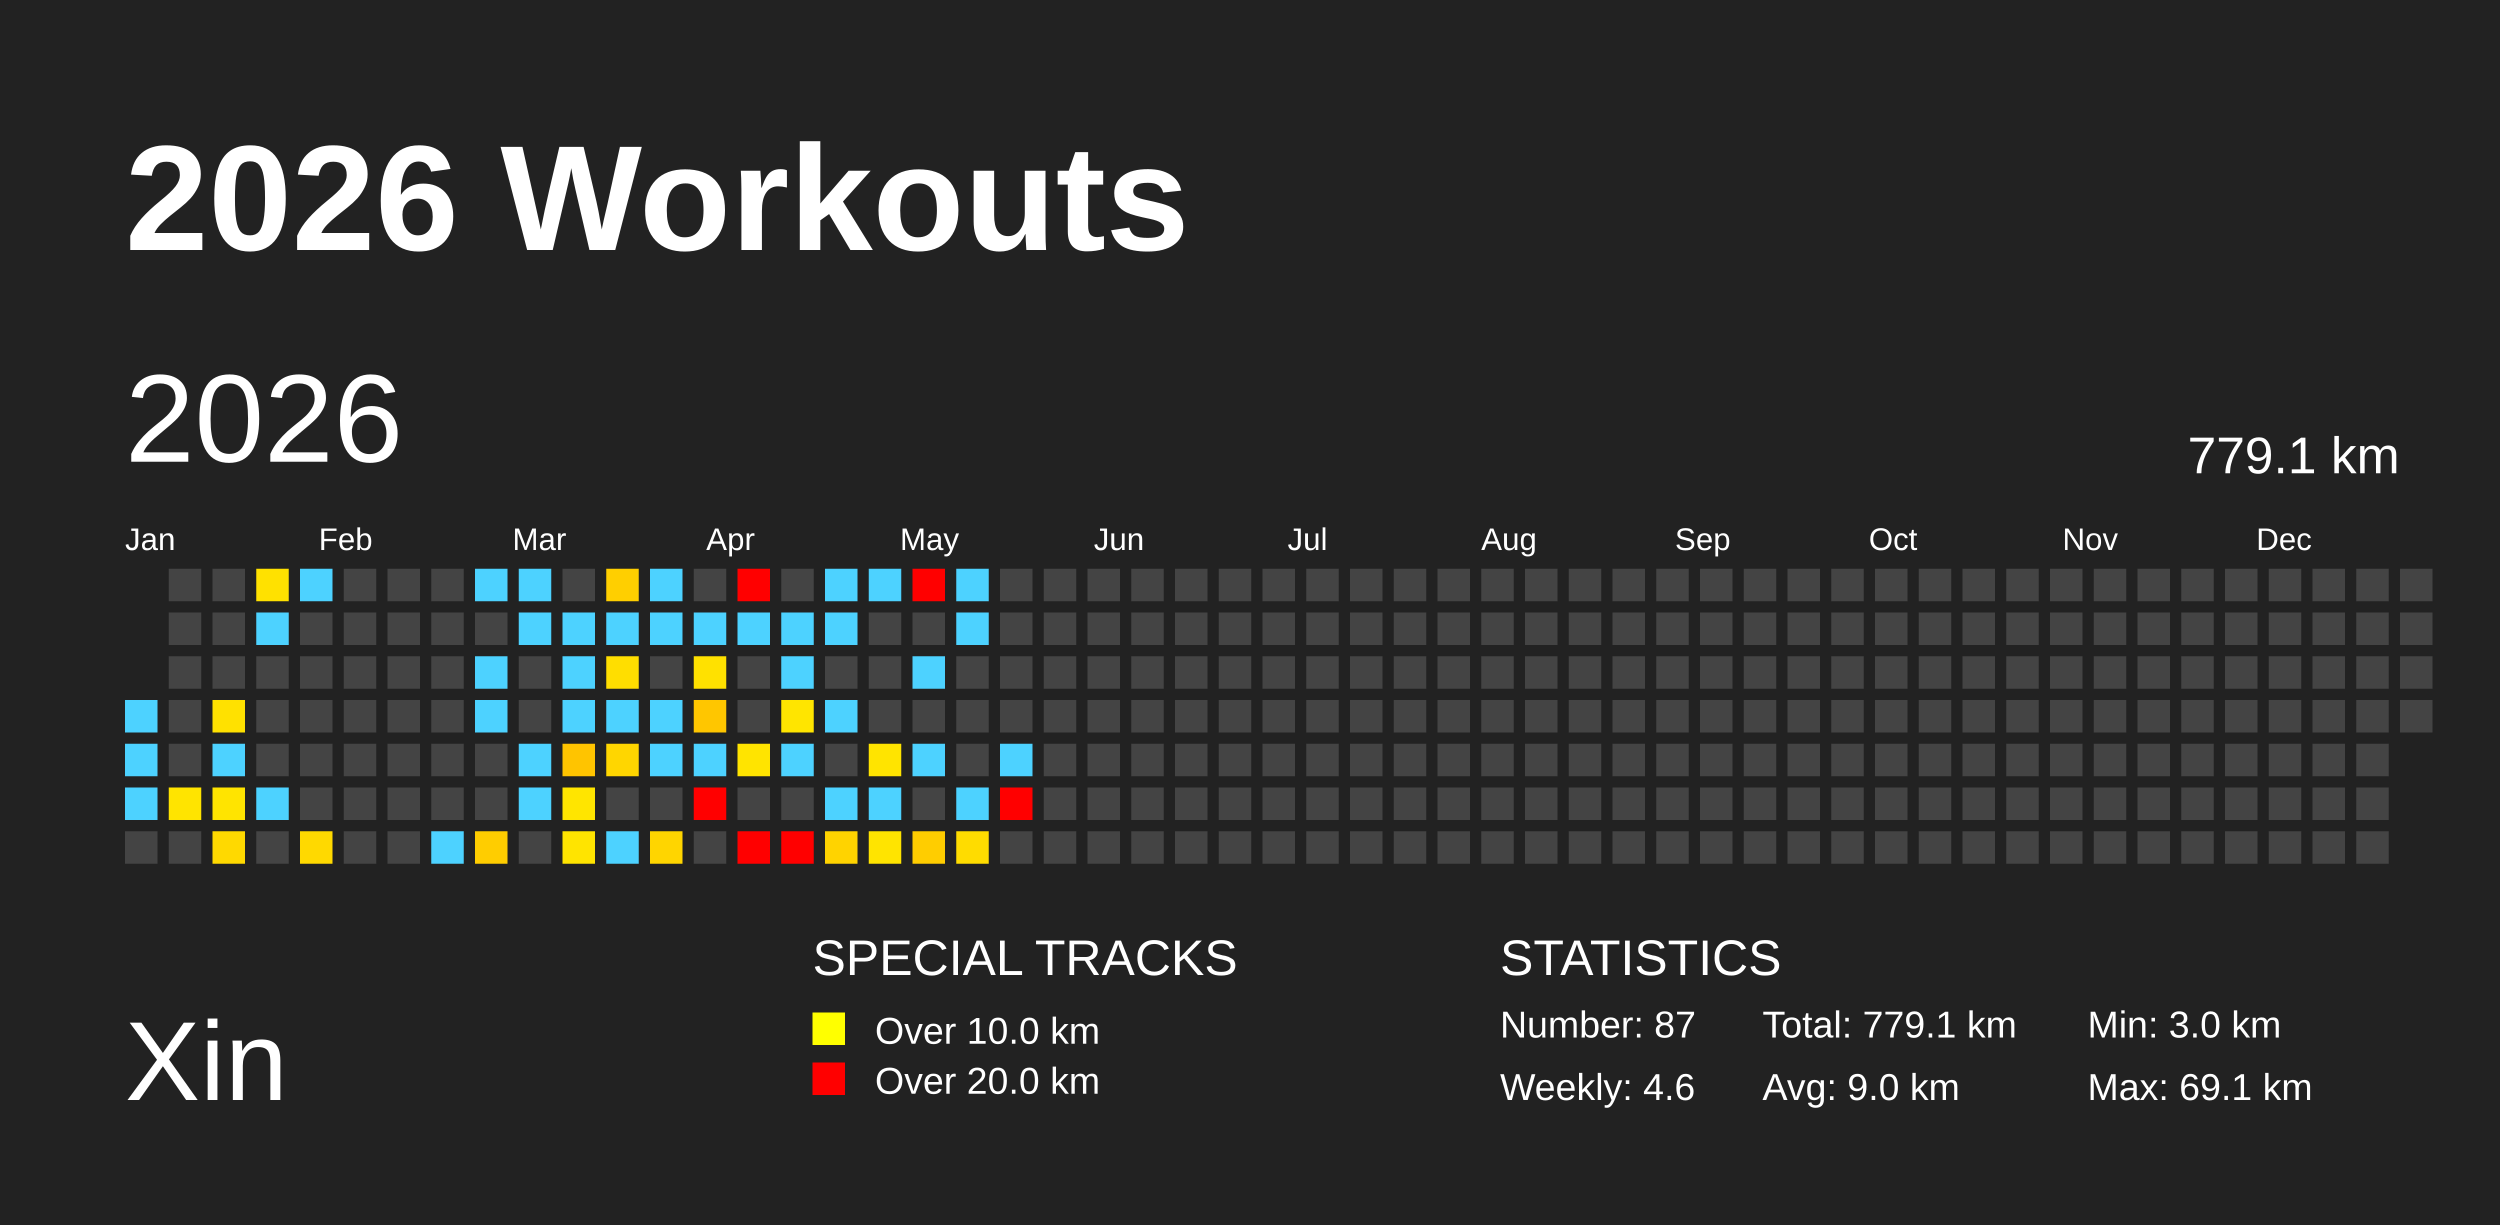
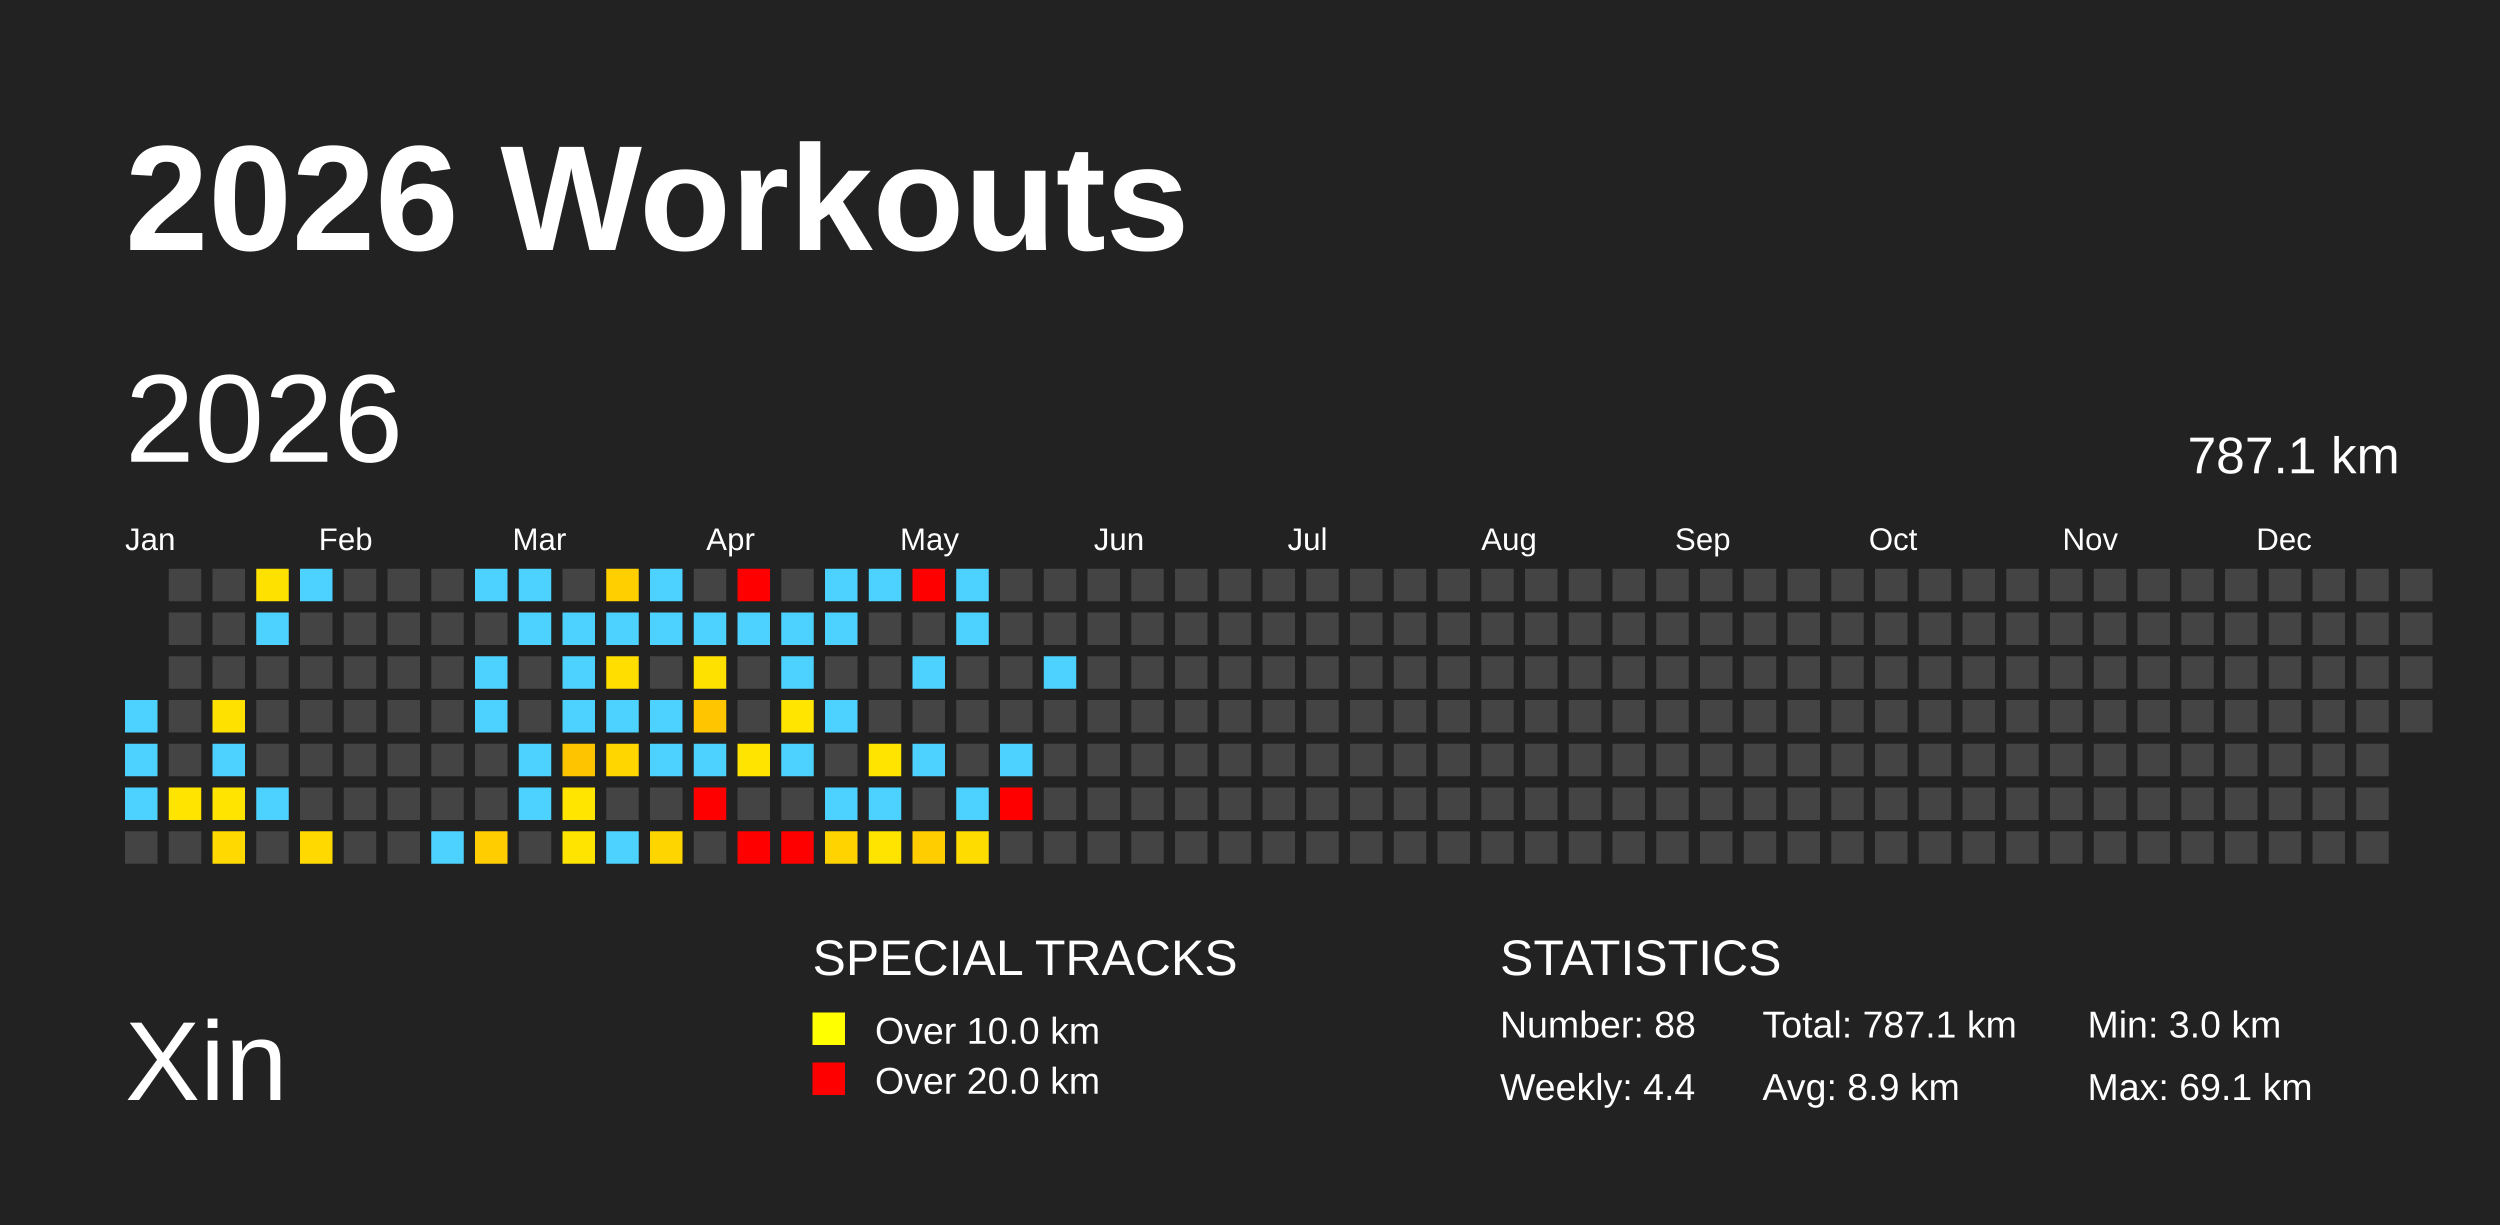
<svg xmlns="http://www.w3.org/2000/svg" baseProfile="full" height="98mm" version="1.1" viewBox="0,0,200,98" width="200mm">
  <defs />
  <rect fill="#222222" height="98" width="200" x="0" y="0" />
  <text fill="#FFFFFF" style="font-size:12px; font-family:Arial; font-weight:bold;" x="10" y="20">2026 Workouts</text>
  <text fill="#FFFFFF" style="font-size:9px; font-family:Arial" x="10" y="88">Xin</text>
  <text fill="#FFFFFF" style="font-size:4px; font-family:Arial" x="65" y="78">SPECIAL TRACKS</text>
  <rect fill="yellow" height="2.6" width="2.6" x="65" y="81" />
  <text fill="#FFFFFF" style="font-size:3px; font-family:Arial" x="70" y="83.5">Over 10.0 km</text>
  <rect fill="red" height="2.6" width="2.6" x="65" y="85" />
  <text fill="#FFFFFF" style="font-size:3px; font-family:Arial" x="70" y="87.5">Over 20.0 km</text>
  <text fill="#FFFFFF" style="font-size:4px; font-family:Arial" x="120" y="78">STATISTICS</text>
-   <text fill="#FFFFFF" style="font-size:3px; font-family:Arial" x="120" y="83">Number: 87</text>
-   <text fill="#FFFFFF" style="font-size:3px; font-family:Arial" x="120" y="88">Weekly: 4.6</text>
-   <text fill="#FFFFFF" style="font-size:3px; font-family:Arial" x="141" y="83">Total: 779.1 km</text>
-   <text fill="#FFFFFF" style="font-size:3px; font-family:Arial" x="141" y="88">Avg: 9.0 km</text>
+   <text fill="#FFFFFF" style="font-size:3px; font-family:Arial" x="120" y="83">Number: 88</text>
+   <text fill="#FFFFFF" style="font-size:3px; font-family:Arial" x="120" y="88">Weekly: 4.4</text>
+   <text fill="#FFFFFF" style="font-size:3px; font-family:Arial" x="141" y="83">Total: 787.1 km</text>
+   <text fill="#FFFFFF" style="font-size:3px; font-family:Arial" x="141" y="88">Avg: 8.9 km</text>
  <text fill="#FFFFFF" style="font-size:3px; font-family:Arial" x="167" y="83">Min: 3.0 km</text>
  <text fill="#FFFFFF" style="font-size:3px; font-family:Arial" x="167" y="88">Max: 69.1 km</text>
  <text dominant-baseline="hanging" fill="#FFFFFF" style="font-size:10.0px; font-family:Arial;" x="10" y="30">2026</text>
-   <text dominant-baseline="hanging" fill="#FFFFFF" style="font-size:4.125px; font-family:Arial;" x="175" y="35">779.1 km</text>
+   <text dominant-baseline="hanging" fill="#FFFFFF" style="font-size:4.125px; font-family:Arial;" x="175" y="35">787.1 km</text>
  <text fill="#FFFFFF" style="font-size:2.5px; font-family:Arial" x="10.0" y="44">Jan</text>
  <text fill="#FFFFFF" style="font-size:2.5px; font-family:Arial" x="25.5" y="44">Feb</text>
  <text fill="#FFFFFF" style="font-size:2.5px; font-family:Arial" x="41.0" y="44">Mar</text>
  <text fill="#FFFFFF" style="font-size:2.5px; font-family:Arial" x="56.5" y="44">Apr</text>
  <text fill="#FFFFFF" style="font-size:2.5px; font-family:Arial" x="72.0" y="44">May</text>
  <text fill="#FFFFFF" style="font-size:2.5px; font-family:Arial" x="87.5" y="44">Jun</text>
  <text fill="#FFFFFF" style="font-size:2.5px; font-family:Arial" x="103.0" y="44">Jul</text>
  <text fill="#FFFFFF" style="font-size:2.5px; font-family:Arial" x="118.5" y="44">Aug</text>
  <text fill="#FFFFFF" style="font-size:2.5px; font-family:Arial" x="134.0" y="44">Sep</text>
  <text fill="#FFFFFF" style="font-size:2.5px; font-family:Arial" x="149.5" y="44">Oct</text>
  <text fill="#FFFFFF" style="font-size:2.5px; font-family:Arial" x="165.0" y="44">Nov</text>
  <text fill="#FFFFFF" style="font-size:2.5px; font-family:Arial" x="180.5" y="44">Dec</text>
  <rect fill="#4dd2ff" height="2.6" width="2.6" x="10.0" y="56.0" />
  <rect fill="#4dd2ff" height="2.6" width="2.6" x="10.0" y="59.5" />
  <rect fill="#4dd2ff" height="2.6" width="2.6" x="10.0" y="63.0" />
  <rect fill="#444444" height="2.6" width="2.6" x="10.0" y="66.5" />
  <rect fill="#444444" height="2.6" width="2.6" x="13.5" y="45.5" />
  <rect fill="#444444" height="2.6" width="2.6" x="13.5" y="49.0" />
  <rect fill="#444444" height="2.6" width="2.6" x="13.5" y="52.5" />
  <rect fill="#444444" height="2.6" width="2.6" x="13.5" y="56.0" />
  <rect fill="#444444" height="2.6" width="2.6" x="13.5" y="59.5" />
  <rect fill="#ffe400" height="2.6" width="2.6" x="13.5" y="63.0" />
  <rect fill="#444444" height="2.6" width="2.6" x="13.5" y="66.5" />
  <rect fill="#444444" height="2.6" width="2.6" x="17.0" y="45.5" />
  <rect fill="#444444" height="2.6" width="2.6" x="17.0" y="49.0" />
  <rect fill="#444444" height="2.6" width="2.6" x="17.0" y="52.5" />
  <rect fill="#ffe100" height="2.6" width="2.6" x="17.0" y="56.0" />
  <rect fill="#4dd2ff" height="2.6" width="2.6" x="17.0" y="59.5" />
  <rect fill="#ffe400" height="2.6" width="2.6" x="17.0" y="63.0" />
  <rect fill="#ffd900" height="2.6" width="2.6" x="17.0" y="66.5" />
  <rect fill="#ffe100" height="2.6" width="2.6" x="20.5" y="45.5" />
  <rect fill="#4dd2ff" height="2.6" width="2.6" x="20.5" y="49.0" />
  <rect fill="#444444" height="2.6" width="2.6" x="20.5" y="52.5" />
  <rect fill="#444444" height="2.6" width="2.6" x="20.5" y="56.0" />
  <rect fill="#444444" height="2.6" width="2.6" x="20.5" y="59.5" />
  <rect fill="#4dd2ff" height="2.6" width="2.6" x="20.5" y="63.0" />
  <rect fill="#444444" height="2.6" width="2.6" x="20.5" y="66.5" />
  <rect fill="#4dd2ff" height="2.6" width="2.6" x="24.0" y="45.5" />
  <rect fill="#444444" height="2.6" width="2.6" x="24.0" y="49.0" />
  <rect fill="#444444" height="2.6" width="2.6" x="24.0" y="52.5" />
  <rect fill="#444444" height="2.6" width="2.6" x="24.0" y="56.0" />
  <rect fill="#444444" height="2.6" width="2.6" x="24.0" y="59.5" />
  <rect fill="#444444" height="2.6" width="2.6" x="24.0" y="63.0" />
  <rect fill="#ffd900" height="2.6" width="2.6" x="24.0" y="66.5" />
  <rect fill="#444444" height="2.6" width="2.6" x="27.5" y="45.5" />
  <rect fill="#444444" height="2.6" width="2.6" x="27.5" y="49.0" />
  <rect fill="#444444" height="2.6" width="2.6" x="27.5" y="52.5" />
  <rect fill="#444444" height="2.6" width="2.6" x="27.5" y="56.0" />
  <rect fill="#444444" height="2.6" width="2.6" x="27.5" y="59.5" />
  <rect fill="#444444" height="2.6" width="2.6" x="27.5" y="63.0" />
  <rect fill="#444444" height="2.6" width="2.6" x="27.5" y="66.5" />
  <rect fill="#444444" height="2.6" width="2.6" x="31.0" y="45.5" />
  <rect fill="#444444" height="2.6" width="2.6" x="31.0" y="49.0" />
  <rect fill="#444444" height="2.6" width="2.6" x="31.0" y="52.5" />
  <rect fill="#444444" height="2.6" width="2.6" x="31.0" y="56.0" />
  <rect fill="#444444" height="2.6" width="2.6" x="31.0" y="59.5" />
  <rect fill="#444444" height="2.6" width="2.6" x="31.0" y="63.0" />
  <rect fill="#444444" height="2.6" width="2.6" x="31.0" y="66.5" />
  <rect fill="#444444" height="2.6" width="2.6" x="34.5" y="45.5" />
  <rect fill="#444444" height="2.6" width="2.6" x="34.5" y="49.0" />
  <rect fill="#444444" height="2.6" width="2.6" x="34.5" y="52.5" />
  <rect fill="#444444" height="2.6" width="2.6" x="34.5" y="56.0" />
  <rect fill="#444444" height="2.6" width="2.6" x="34.5" y="59.5" />
  <rect fill="#444444" height="2.6" width="2.6" x="34.5" y="63.0" />
  <rect fill="#4dd2ff" height="2.6" width="2.6" x="34.5" y="66.5" />
  <rect fill="#4dd2ff" height="2.6" width="2.6" x="38.0" y="45.5" />
  <rect fill="#444444" height="2.6" width="2.6" x="38.0" y="49.0" />
  <rect fill="#4dd2ff" height="2.6" width="2.6" x="38.0" y="52.5" />
  <rect fill="#4dd2ff" height="2.6" width="2.6" x="38.0" y="56.0" />
  <rect fill="#444444" height="2.6" width="2.6" x="38.0" y="59.5" />
  <rect fill="#444444" height="2.6" width="2.6" x="38.0" y="63.0" />
  <rect fill="#ffcd00" height="2.6" width="2.6" x="38.0" y="66.5" />
  <rect fill="#4dd2ff" height="2.6" width="2.6" x="41.5" y="45.5" />
  <rect fill="#4dd2ff" height="2.6" width="2.6" x="41.5" y="49.0" />
  <rect fill="#444444" height="2.6" width="2.6" x="41.5" y="52.5" />
  <rect fill="#444444" height="2.6" width="2.6" x="41.5" y="56.0" />
  <rect fill="#4dd2ff" height="2.6" width="2.6" x="41.5" y="59.5" />
  <rect fill="#4dd2ff" height="2.6" width="2.6" x="41.5" y="63.0" />
  <rect fill="#444444" height="2.6" width="2.6" x="41.5" y="66.5" />
  <rect fill="#444444" height="2.6" width="2.6" x="45.0" y="45.5" />
  <rect fill="#4dd2ff" height="2.6" width="2.6" x="45.0" y="49.0" />
  <rect fill="#4dd2ff" height="2.6" width="2.6" x="45.0" y="52.5" />
  <rect fill="#4dd2ff" height="2.6" width="2.6" x="45.0" y="56.0" />
  <rect fill="#ffc400" height="2.6" width="2.6" x="45.0" y="59.5" />
  <rect fill="#ffe500" height="2.6" width="2.6" x="45.0" y="63.0" />
  <rect fill="#ffe400" height="2.6" width="2.6" x="45.0" y="66.5" />
  <rect fill="#ffcf00" height="2.6" width="2.6" x="48.5" y="45.5" />
  <rect fill="#4dd2ff" height="2.6" width="2.6" x="48.5" y="49.0" />
  <rect fill="#ffde00" height="2.6" width="2.6" x="48.5" y="52.5" />
  <rect fill="#4dd2ff" height="2.6" width="2.6" x="48.5" y="56.0" />
  <rect fill="#ffd600" height="2.6" width="2.6" x="48.5" y="59.5" />
  <rect fill="#444444" height="2.6" width="2.6" x="48.5" y="63.0" />
  <rect fill="#4dd2ff" height="2.6" width="2.6" x="48.5" y="66.5" />
  <rect fill="#4dd2ff" height="2.6" width="2.6" x="52.0" y="45.5" />
  <rect fill="#4dd2ff" height="2.6" width="2.6" x="52.0" y="49.0" />
  <rect fill="#444444" height="2.6" width="2.6" x="52.0" y="52.5" />
  <rect fill="#4dd2ff" height="2.6" width="2.6" x="52.0" y="56.0" />
  <rect fill="#4dd2ff" height="2.6" width="2.6" x="52.0" y="59.5" />
  <rect fill="#444444" height="2.6" width="2.6" x="52.0" y="63.0" />
  <rect fill="#ffd500" height="2.6" width="2.6" x="52.0" y="66.5" />
  <rect fill="#444444" height="2.6" width="2.6" x="55.5" y="45.5" />
  <rect fill="#4dd2ff" height="2.6" width="2.6" x="55.5" y="49.0" />
  <rect fill="#ffe100" height="2.6" width="2.6" x="55.5" y="52.5" />
  <rect fill="#ffc600" height="2.6" width="2.6" x="55.5" y="56.0" />
  <rect fill="#4dd2ff" height="2.6" width="2.6" x="55.5" y="59.5" />
  <rect fill="red" height="2.6" width="2.6" x="55.5" y="63.0" />
  <rect fill="#444444" height="2.6" width="2.6" x="55.5" y="66.5" />
  <rect fill="red" height="2.6" width="2.6" x="59.0" y="45.5" />
  <rect fill="#4dd2ff" height="2.6" width="2.6" x="59.0" y="49.0" />
  <rect fill="#444444" height="2.6" width="2.6" x="59.0" y="52.5" />
  <rect fill="#444444" height="2.6" width="2.6" x="59.0" y="56.0" />
  <rect fill="#ffe400" height="2.6" width="2.6" x="59.0" y="59.5" />
  <rect fill="#444444" height="2.6" width="2.6" x="59.0" y="63.0" />
  <rect fill="red" height="2.6" width="2.6" x="59.0" y="66.5" />
  <rect fill="#444444" height="2.6" width="2.6" x="62.5" y="45.5" />
  <rect fill="#4dd2ff" height="2.6" width="2.6" x="62.5" y="49.0" />
  <rect fill="#4dd2ff" height="2.6" width="2.6" x="62.5" y="52.5" />
  <rect fill="#ffe500" height="2.6" width="2.6" x="62.5" y="56.0" />
  <rect fill="#4dd2ff" height="2.6" width="2.6" x="62.5" y="59.5" />
  <rect fill="#444444" height="2.6" width="2.6" x="62.5" y="63.0" />
  <rect fill="red" height="2.6" width="2.6" x="62.5" y="66.5" />
  <rect fill="#4dd2ff" height="2.6" width="2.6" x="66.0" y="45.5" />
  <rect fill="#4dd2ff" height="2.6" width="2.6" x="66.0" y="49.0" />
  <rect fill="#444444" height="2.6" width="2.6" x="66.0" y="52.5" />
  <rect fill="#4dd2ff" height="2.6" width="2.6" x="66.0" y="56.0" />
  <rect fill="#444444" height="2.6" width="2.6" x="66.0" y="59.5" />
  <rect fill="#4dd2ff" height="2.6" width="2.6" x="66.0" y="63.0" />
  <rect fill="#ffd300" height="2.6" width="2.6" x="66.0" y="66.5" />
  <rect fill="#4dd2ff" height="2.6" width="2.6" x="69.5" y="45.5" />
  <rect fill="#444444" height="2.6" width="2.6" x="69.5" y="49.0" />
  <rect fill="#444444" height="2.6" width="2.6" x="69.5" y="52.5" />
  <rect fill="#444444" height="2.6" width="2.6" x="69.5" y="56.0" />
  <rect fill="#ffe400" height="2.6" width="2.6" x="69.5" y="59.5" />
  <rect fill="#4dd2ff" height="2.6" width="2.6" x="69.5" y="63.0" />
  <rect fill="#ffe400" height="2.6" width="2.6" x="69.5" y="66.5" />
  <rect fill="red" height="2.6" width="2.6" x="73.0" y="45.5" />
  <rect fill="#444444" height="2.6" width="2.6" x="73.0" y="49.0" />
  <rect fill="#4dd2ff" height="2.6" width="2.6" x="73.0" y="52.5" />
  <rect fill="#444444" height="2.6" width="2.6" x="73.0" y="56.0" />
  <rect fill="#4dd2ff" height="2.6" width="2.6" x="73.0" y="59.5" />
  <rect fill="#444444" height="2.6" width="2.6" x="73.0" y="63.0" />
  <rect fill="#ffcd00" height="2.6" width="2.6" x="73.0" y="66.5" />
  <rect fill="#4dd2ff" height="2.6" width="2.6" x="76.5" y="45.5" />
  <rect fill="#4dd2ff" height="2.6" width="2.6" x="76.5" y="49.0" />
  <rect fill="#444444" height="2.6" width="2.6" x="76.5" y="52.5" />
  <rect fill="#444444" height="2.6" width="2.6" x="76.5" y="56.0" />
  <rect fill="#444444" height="2.6" width="2.6" x="76.5" y="59.5" />
  <rect fill="#4dd2ff" height="2.6" width="2.6" x="76.5" y="63.0" />
  <rect fill="#ffdc00" height="2.6" width="2.6" x="76.5" y="66.5" />
  <rect fill="#444444" height="2.6" width="2.6" x="80.0" y="45.5" />
  <rect fill="#444444" height="2.6" width="2.6" x="80.0" y="49.0" />
  <rect fill="#444444" height="2.6" width="2.6" x="80.0" y="52.5" />
  <rect fill="#444444" height="2.6" width="2.6" x="80.0" y="56.0" />
  <rect fill="#4dd2ff" height="2.6" width="2.6" x="80.0" y="59.5" />
  <rect fill="red" height="2.6" width="2.6" x="80.0" y="63.0" />
  <rect fill="#444444" height="2.6" width="2.6" x="80.0" y="66.5" />
  <rect fill="#444444" height="2.6" width="2.6" x="83.5" y="45.5" />
  <rect fill="#444444" height="2.6" width="2.6" x="83.5" y="49.0" />
-   <rect fill="#444444" height="2.6" width="2.6" x="83.5" y="52.5" />
+   <rect fill="#4dd2ff" height="2.6" width="2.6" x="83.5" y="52.5" />
  <rect fill="#444444" height="2.6" width="2.6" x="83.5" y="56.0" />
  <rect fill="#444444" height="2.6" width="2.6" x="83.5" y="59.5" />
  <rect fill="#444444" height="2.6" width="2.6" x="83.5" y="63.0" />
  <rect fill="#444444" height="2.6" width="2.6" x="83.5" y="66.5" />
  <rect fill="#444444" height="2.6" width="2.6" x="87.0" y="45.5" />
  <rect fill="#444444" height="2.6" width="2.6" x="87.0" y="49.0" />
  <rect fill="#444444" height="2.6" width="2.6" x="87.0" y="52.5" />
  <rect fill="#444444" height="2.6" width="2.6" x="87.0" y="56.0" />
  <rect fill="#444444" height="2.6" width="2.6" x="87.0" y="59.5" />
  <rect fill="#444444" height="2.6" width="2.6" x="87.0" y="63.0" />
  <rect fill="#444444" height="2.6" width="2.6" x="87.0" y="66.5" />
  <rect fill="#444444" height="2.6" width="2.6" x="90.5" y="45.5" />
  <rect fill="#444444" height="2.6" width="2.6" x="90.5" y="49.0" />
  <rect fill="#444444" height="2.6" width="2.6" x="90.5" y="52.5" />
  <rect fill="#444444" height="2.6" width="2.6" x="90.5" y="56.0" />
  <rect fill="#444444" height="2.6" width="2.6" x="90.5" y="59.5" />
  <rect fill="#444444" height="2.6" width="2.6" x="90.5" y="63.0" />
  <rect fill="#444444" height="2.6" width="2.6" x="90.5" y="66.5" />
  <rect fill="#444444" height="2.6" width="2.6" x="94.0" y="45.5" />
  <rect fill="#444444" height="2.6" width="2.6" x="94.0" y="49.0" />
  <rect fill="#444444" height="2.6" width="2.6" x="94.0" y="52.5" />
  <rect fill="#444444" height="2.6" width="2.6" x="94.0" y="56.0" />
  <rect fill="#444444" height="2.6" width="2.6" x="94.0" y="59.5" />
  <rect fill="#444444" height="2.6" width="2.6" x="94.0" y="63.0" />
  <rect fill="#444444" height="2.6" width="2.6" x="94.0" y="66.5" />
  <rect fill="#444444" height="2.6" width="2.6" x="97.5" y="45.5" />
  <rect fill="#444444" height="2.6" width="2.6" x="97.5" y="49.0" />
  <rect fill="#444444" height="2.6" width="2.6" x="97.5" y="52.5" />
  <rect fill="#444444" height="2.6" width="2.6" x="97.5" y="56.0" />
  <rect fill="#444444" height="2.6" width="2.6" x="97.5" y="59.5" />
  <rect fill="#444444" height="2.6" width="2.6" x="97.5" y="63.0" />
  <rect fill="#444444" height="2.6" width="2.6" x="97.5" y="66.5" />
  <rect fill="#444444" height="2.6" width="2.6" x="101.0" y="45.5" />
  <rect fill="#444444" height="2.6" width="2.6" x="101.0" y="49.0" />
  <rect fill="#444444" height="2.6" width="2.6" x="101.0" y="52.5" />
  <rect fill="#444444" height="2.6" width="2.6" x="101.0" y="56.0" />
  <rect fill="#444444" height="2.6" width="2.6" x="101.0" y="59.5" />
  <rect fill="#444444" height="2.6" width="2.6" x="101.0" y="63.0" />
  <rect fill="#444444" height="2.6" width="2.6" x="101.0" y="66.5" />
  <rect fill="#444444" height="2.6" width="2.6" x="104.5" y="45.5" />
  <rect fill="#444444" height="2.6" width="2.6" x="104.5" y="49.0" />
  <rect fill="#444444" height="2.6" width="2.6" x="104.5" y="52.5" />
  <rect fill="#444444" height="2.6" width="2.6" x="104.5" y="56.0" />
  <rect fill="#444444" height="2.6" width="2.6" x="104.5" y="59.5" />
  <rect fill="#444444" height="2.6" width="2.6" x="104.5" y="63.0" />
  <rect fill="#444444" height="2.6" width="2.6" x="104.5" y="66.5" />
  <rect fill="#444444" height="2.6" width="2.6" x="108.0" y="45.5" />
  <rect fill="#444444" height="2.6" width="2.6" x="108.0" y="49.0" />
  <rect fill="#444444" height="2.6" width="2.6" x="108.0" y="52.5" />
  <rect fill="#444444" height="2.6" width="2.6" x="108.0" y="56.0" />
  <rect fill="#444444" height="2.6" width="2.6" x="108.0" y="59.5" />
  <rect fill="#444444" height="2.6" width="2.6" x="108.0" y="63.0" />
  <rect fill="#444444" height="2.6" width="2.6" x="108.0" y="66.5" />
  <rect fill="#444444" height="2.6" width="2.6" x="111.5" y="45.5" />
  <rect fill="#444444" height="2.6" width="2.6" x="111.5" y="49.0" />
  <rect fill="#444444" height="2.6" width="2.6" x="111.5" y="52.5" />
  <rect fill="#444444" height="2.6" width="2.6" x="111.5" y="56.0" />
  <rect fill="#444444" height="2.6" width="2.6" x="111.5" y="59.5" />
  <rect fill="#444444" height="2.6" width="2.6" x="111.5" y="63.0" />
  <rect fill="#444444" height="2.6" width="2.6" x="111.5" y="66.5" />
  <rect fill="#444444" height="2.6" width="2.6" x="115.0" y="45.5" />
  <rect fill="#444444" height="2.6" width="2.6" x="115.0" y="49.0" />
  <rect fill="#444444" height="2.6" width="2.6" x="115.0" y="52.5" />
  <rect fill="#444444" height="2.6" width="2.6" x="115.0" y="56.0" />
  <rect fill="#444444" height="2.6" width="2.6" x="115.0" y="59.5" />
  <rect fill="#444444" height="2.6" width="2.6" x="115.0" y="63.0" />
  <rect fill="#444444" height="2.6" width="2.6" x="115.0" y="66.5" />
  <rect fill="#444444" height="2.6" width="2.6" x="118.5" y="45.5" />
  <rect fill="#444444" height="2.6" width="2.6" x="118.5" y="49.0" />
  <rect fill="#444444" height="2.6" width="2.6" x="118.5" y="52.5" />
  <rect fill="#444444" height="2.6" width="2.6" x="118.5" y="56.0" />
  <rect fill="#444444" height="2.6" width="2.6" x="118.5" y="59.5" />
  <rect fill="#444444" height="2.6" width="2.6" x="118.5" y="63.0" />
  <rect fill="#444444" height="2.6" width="2.6" x="118.5" y="66.5" />
  <rect fill="#444444" height="2.6" width="2.6" x="122.0" y="45.5" />
  <rect fill="#444444" height="2.6" width="2.6" x="122.0" y="49.0" />
  <rect fill="#444444" height="2.6" width="2.6" x="122.0" y="52.5" />
  <rect fill="#444444" height="2.6" width="2.6" x="122.0" y="56.0" />
  <rect fill="#444444" height="2.6" width="2.6" x="122.0" y="59.5" />
  <rect fill="#444444" height="2.6" width="2.6" x="122.0" y="63.0" />
  <rect fill="#444444" height="2.6" width="2.6" x="122.0" y="66.5" />
  <rect fill="#444444" height="2.6" width="2.6" x="125.5" y="45.5" />
  <rect fill="#444444" height="2.6" width="2.6" x="125.5" y="49.0" />
  <rect fill="#444444" height="2.6" width="2.6" x="125.5" y="52.5" />
  <rect fill="#444444" height="2.6" width="2.6" x="125.5" y="56.0" />
  <rect fill="#444444" height="2.6" width="2.6" x="125.5" y="59.5" />
  <rect fill="#444444" height="2.6" width="2.6" x="125.5" y="63.0" />
  <rect fill="#444444" height="2.6" width="2.6" x="125.5" y="66.5" />
  <rect fill="#444444" height="2.6" width="2.6" x="129.0" y="45.5" />
  <rect fill="#444444" height="2.6" width="2.6" x="129.0" y="49.0" />
  <rect fill="#444444" height="2.6" width="2.6" x="129.0" y="52.5" />
  <rect fill="#444444" height="2.6" width="2.6" x="129.0" y="56.0" />
  <rect fill="#444444" height="2.6" width="2.6" x="129.0" y="59.5" />
  <rect fill="#444444" height="2.6" width="2.6" x="129.0" y="63.0" />
  <rect fill="#444444" height="2.6" width="2.6" x="129.0" y="66.5" />
  <rect fill="#444444" height="2.6" width="2.6" x="132.5" y="45.5" />
  <rect fill="#444444" height="2.6" width="2.6" x="132.5" y="49.0" />
  <rect fill="#444444" height="2.6" width="2.6" x="132.5" y="52.5" />
  <rect fill="#444444" height="2.6" width="2.6" x="132.5" y="56.0" />
  <rect fill="#444444" height="2.6" width="2.6" x="132.5" y="59.5" />
  <rect fill="#444444" height="2.6" width="2.6" x="132.5" y="63.0" />
  <rect fill="#444444" height="2.6" width="2.6" x="132.5" y="66.5" />
  <rect fill="#444444" height="2.6" width="2.6" x="136.0" y="45.5" />
  <rect fill="#444444" height="2.6" width="2.6" x="136.0" y="49.0" />
  <rect fill="#444444" height="2.6" width="2.6" x="136.0" y="52.5" />
  <rect fill="#444444" height="2.6" width="2.6" x="136.0" y="56.0" />
  <rect fill="#444444" height="2.6" width="2.6" x="136.0" y="59.5" />
  <rect fill="#444444" height="2.6" width="2.6" x="136.0" y="63.0" />
  <rect fill="#444444" height="2.6" width="2.6" x="136.0" y="66.5" />
  <rect fill="#444444" height="2.6" width="2.6" x="139.5" y="45.5" />
  <rect fill="#444444" height="2.6" width="2.6" x="139.5" y="49.0" />
  <rect fill="#444444" height="2.6" width="2.6" x="139.5" y="52.5" />
  <rect fill="#444444" height="2.6" width="2.6" x="139.5" y="56.0" />
  <rect fill="#444444" height="2.6" width="2.6" x="139.5" y="59.5" />
  <rect fill="#444444" height="2.6" width="2.6" x="139.5" y="63.0" />
  <rect fill="#444444" height="2.6" width="2.6" x="139.5" y="66.5" />
  <rect fill="#444444" height="2.6" width="2.6" x="143.0" y="45.5" />
  <rect fill="#444444" height="2.6" width="2.6" x="143.0" y="49.0" />
  <rect fill="#444444" height="2.6" width="2.6" x="143.0" y="52.5" />
  <rect fill="#444444" height="2.6" width="2.6" x="143.0" y="56.0" />
  <rect fill="#444444" height="2.6" width="2.6" x="143.0" y="59.5" />
  <rect fill="#444444" height="2.6" width="2.6" x="143.0" y="63.0" />
  <rect fill="#444444" height="2.6" width="2.6" x="143.0" y="66.5" />
  <rect fill="#444444" height="2.6" width="2.6" x="146.5" y="45.5" />
  <rect fill="#444444" height="2.6" width="2.6" x="146.5" y="49.0" />
  <rect fill="#444444" height="2.6" width="2.6" x="146.5" y="52.5" />
  <rect fill="#444444" height="2.6" width="2.6" x="146.5" y="56.0" />
  <rect fill="#444444" height="2.6" width="2.6" x="146.5" y="59.5" />
  <rect fill="#444444" height="2.6" width="2.6" x="146.5" y="63.0" />
  <rect fill="#444444" height="2.6" width="2.6" x="146.5" y="66.5" />
  <rect fill="#444444" height="2.6" width="2.6" x="150.0" y="45.5" />
  <rect fill="#444444" height="2.6" width="2.6" x="150.0" y="49.0" />
  <rect fill="#444444" height="2.6" width="2.6" x="150.0" y="52.5" />
  <rect fill="#444444" height="2.6" width="2.6" x="150.0" y="56.0" />
  <rect fill="#444444" height="2.6" width="2.6" x="150.0" y="59.5" />
  <rect fill="#444444" height="2.6" width="2.6" x="150.0" y="63.0" />
  <rect fill="#444444" height="2.6" width="2.6" x="150.0" y="66.5" />
  <rect fill="#444444" height="2.6" width="2.6" x="153.5" y="45.5" />
  <rect fill="#444444" height="2.6" width="2.6" x="153.5" y="49.0" />
  <rect fill="#444444" height="2.6" width="2.6" x="153.5" y="52.5" />
  <rect fill="#444444" height="2.6" width="2.6" x="153.5" y="56.0" />
  <rect fill="#444444" height="2.6" width="2.6" x="153.5" y="59.5" />
  <rect fill="#444444" height="2.6" width="2.6" x="153.5" y="63.0" />
  <rect fill="#444444" height="2.6" width="2.6" x="153.5" y="66.5" />
  <rect fill="#444444" height="2.6" width="2.6" x="157.0" y="45.5" />
  <rect fill="#444444" height="2.6" width="2.6" x="157.0" y="49.0" />
  <rect fill="#444444" height="2.6" width="2.6" x="157.0" y="52.5" />
  <rect fill="#444444" height="2.6" width="2.6" x="157.0" y="56.0" />
  <rect fill="#444444" height="2.6" width="2.6" x="157.0" y="59.5" />
  <rect fill="#444444" height="2.6" width="2.6" x="157.0" y="63.0" />
  <rect fill="#444444" height="2.6" width="2.6" x="157.0" y="66.5" />
  <rect fill="#444444" height="2.6" width="2.6" x="160.5" y="45.5" />
  <rect fill="#444444" height="2.6" width="2.6" x="160.5" y="49.0" />
  <rect fill="#444444" height="2.6" width="2.6" x="160.5" y="52.5" />
  <rect fill="#444444" height="2.6" width="2.6" x="160.5" y="56.0" />
  <rect fill="#444444" height="2.6" width="2.6" x="160.5" y="59.5" />
  <rect fill="#444444" height="2.6" width="2.6" x="160.5" y="63.0" />
  <rect fill="#444444" height="2.6" width="2.6" x="160.5" y="66.5" />
  <rect fill="#444444" height="2.6" width="2.6" x="164.0" y="45.5" />
  <rect fill="#444444" height="2.6" width="2.6" x="164.0" y="49.0" />
  <rect fill="#444444" height="2.6" width="2.6" x="164.0" y="52.5" />
  <rect fill="#444444" height="2.6" width="2.6" x="164.0" y="56.0" />
  <rect fill="#444444" height="2.6" width="2.6" x="164.0" y="59.5" />
  <rect fill="#444444" height="2.6" width="2.6" x="164.0" y="63.0" />
  <rect fill="#444444" height="2.6" width="2.6" x="164.0" y="66.5" />
  <rect fill="#444444" height="2.6" width="2.6" x="167.5" y="45.5" />
  <rect fill="#444444" height="2.6" width="2.6" x="167.5" y="49.0" />
  <rect fill="#444444" height="2.6" width="2.6" x="167.5" y="52.5" />
  <rect fill="#444444" height="2.6" width="2.6" x="167.5" y="56.0" />
  <rect fill="#444444" height="2.6" width="2.6" x="167.5" y="59.5" />
  <rect fill="#444444" height="2.6" width="2.6" x="167.5" y="63.0" />
  <rect fill="#444444" height="2.6" width="2.6" x="167.5" y="66.5" />
  <rect fill="#444444" height="2.6" width="2.6" x="171.0" y="45.5" />
  <rect fill="#444444" height="2.6" width="2.6" x="171.0" y="49.0" />
  <rect fill="#444444" height="2.6" width="2.6" x="171.0" y="52.5" />
  <rect fill="#444444" height="2.6" width="2.6" x="171.0" y="56.0" />
  <rect fill="#444444" height="2.6" width="2.6" x="171.0" y="59.5" />
  <rect fill="#444444" height="2.6" width="2.6" x="171.0" y="63.0" />
  <rect fill="#444444" height="2.6" width="2.6" x="171.0" y="66.5" />
  <rect fill="#444444" height="2.6" width="2.6" x="174.5" y="45.5" />
  <rect fill="#444444" height="2.6" width="2.6" x="174.5" y="49.0" />
  <rect fill="#444444" height="2.6" width="2.6" x="174.5" y="52.5" />
  <rect fill="#444444" height="2.6" width="2.6" x="174.5" y="56.0" />
  <rect fill="#444444" height="2.6" width="2.6" x="174.5" y="59.5" />
  <rect fill="#444444" height="2.6" width="2.6" x="174.5" y="63.0" />
  <rect fill="#444444" height="2.6" width="2.6" x="174.5" y="66.5" />
  <rect fill="#444444" height="2.6" width="2.6" x="178.0" y="45.5" />
  <rect fill="#444444" height="2.6" width="2.6" x="178.0" y="49.0" />
  <rect fill="#444444" height="2.6" width="2.6" x="178.0" y="52.5" />
  <rect fill="#444444" height="2.6" width="2.6" x="178.0" y="56.0" />
  <rect fill="#444444" height="2.6" width="2.6" x="178.0" y="59.5" />
  <rect fill="#444444" height="2.6" width="2.6" x="178.0" y="63.0" />
  <rect fill="#444444" height="2.6" width="2.6" x="178.0" y="66.5" />
  <rect fill="#444444" height="2.6" width="2.6" x="181.5" y="45.5" />
  <rect fill="#444444" height="2.6" width="2.6" x="181.5" y="49.0" />
  <rect fill="#444444" height="2.6" width="2.6" x="181.5" y="52.5" />
  <rect fill="#444444" height="2.6" width="2.6" x="181.5" y="56.0" />
  <rect fill="#444444" height="2.6" width="2.6" x="181.5" y="59.5" />
  <rect fill="#444444" height="2.6" width="2.6" x="181.5" y="63.0" />
  <rect fill="#444444" height="2.6" width="2.6" x="181.5" y="66.5" />
  <rect fill="#444444" height="2.6" width="2.6" x="185.0" y="45.5" />
  <rect fill="#444444" height="2.6" width="2.6" x="185.0" y="49.0" />
  <rect fill="#444444" height="2.6" width="2.6" x="185.0" y="52.5" />
  <rect fill="#444444" height="2.6" width="2.6" x="185.0" y="56.0" />
  <rect fill="#444444" height="2.6" width="2.6" x="185.0" y="59.5" />
  <rect fill="#444444" height="2.6" width="2.6" x="185.0" y="63.0" />
  <rect fill="#444444" height="2.6" width="2.6" x="185.0" y="66.5" />
  <rect fill="#444444" height="2.6" width="2.6" x="188.5" y="45.5" />
  <rect fill="#444444" height="2.6" width="2.6" x="188.5" y="49.0" />
  <rect fill="#444444" height="2.6" width="2.6" x="188.5" y="52.5" />
  <rect fill="#444444" height="2.6" width="2.6" x="188.5" y="56.0" />
  <rect fill="#444444" height="2.6" width="2.6" x="188.5" y="59.5" />
  <rect fill="#444444" height="2.6" width="2.6" x="188.5" y="63.0" />
  <rect fill="#444444" height="2.6" width="2.6" x="188.5" y="66.5" />
  <rect fill="#444444" height="2.6" width="2.6" x="192.0" y="45.5" />
  <rect fill="#444444" height="2.6" width="2.6" x="192.0" y="49.0" />
  <rect fill="#444444" height="2.6" width="2.6" x="192.0" y="52.5" />
  <rect fill="#444444" height="2.6" width="2.6" x="192.0" y="56.0" />
</svg>
